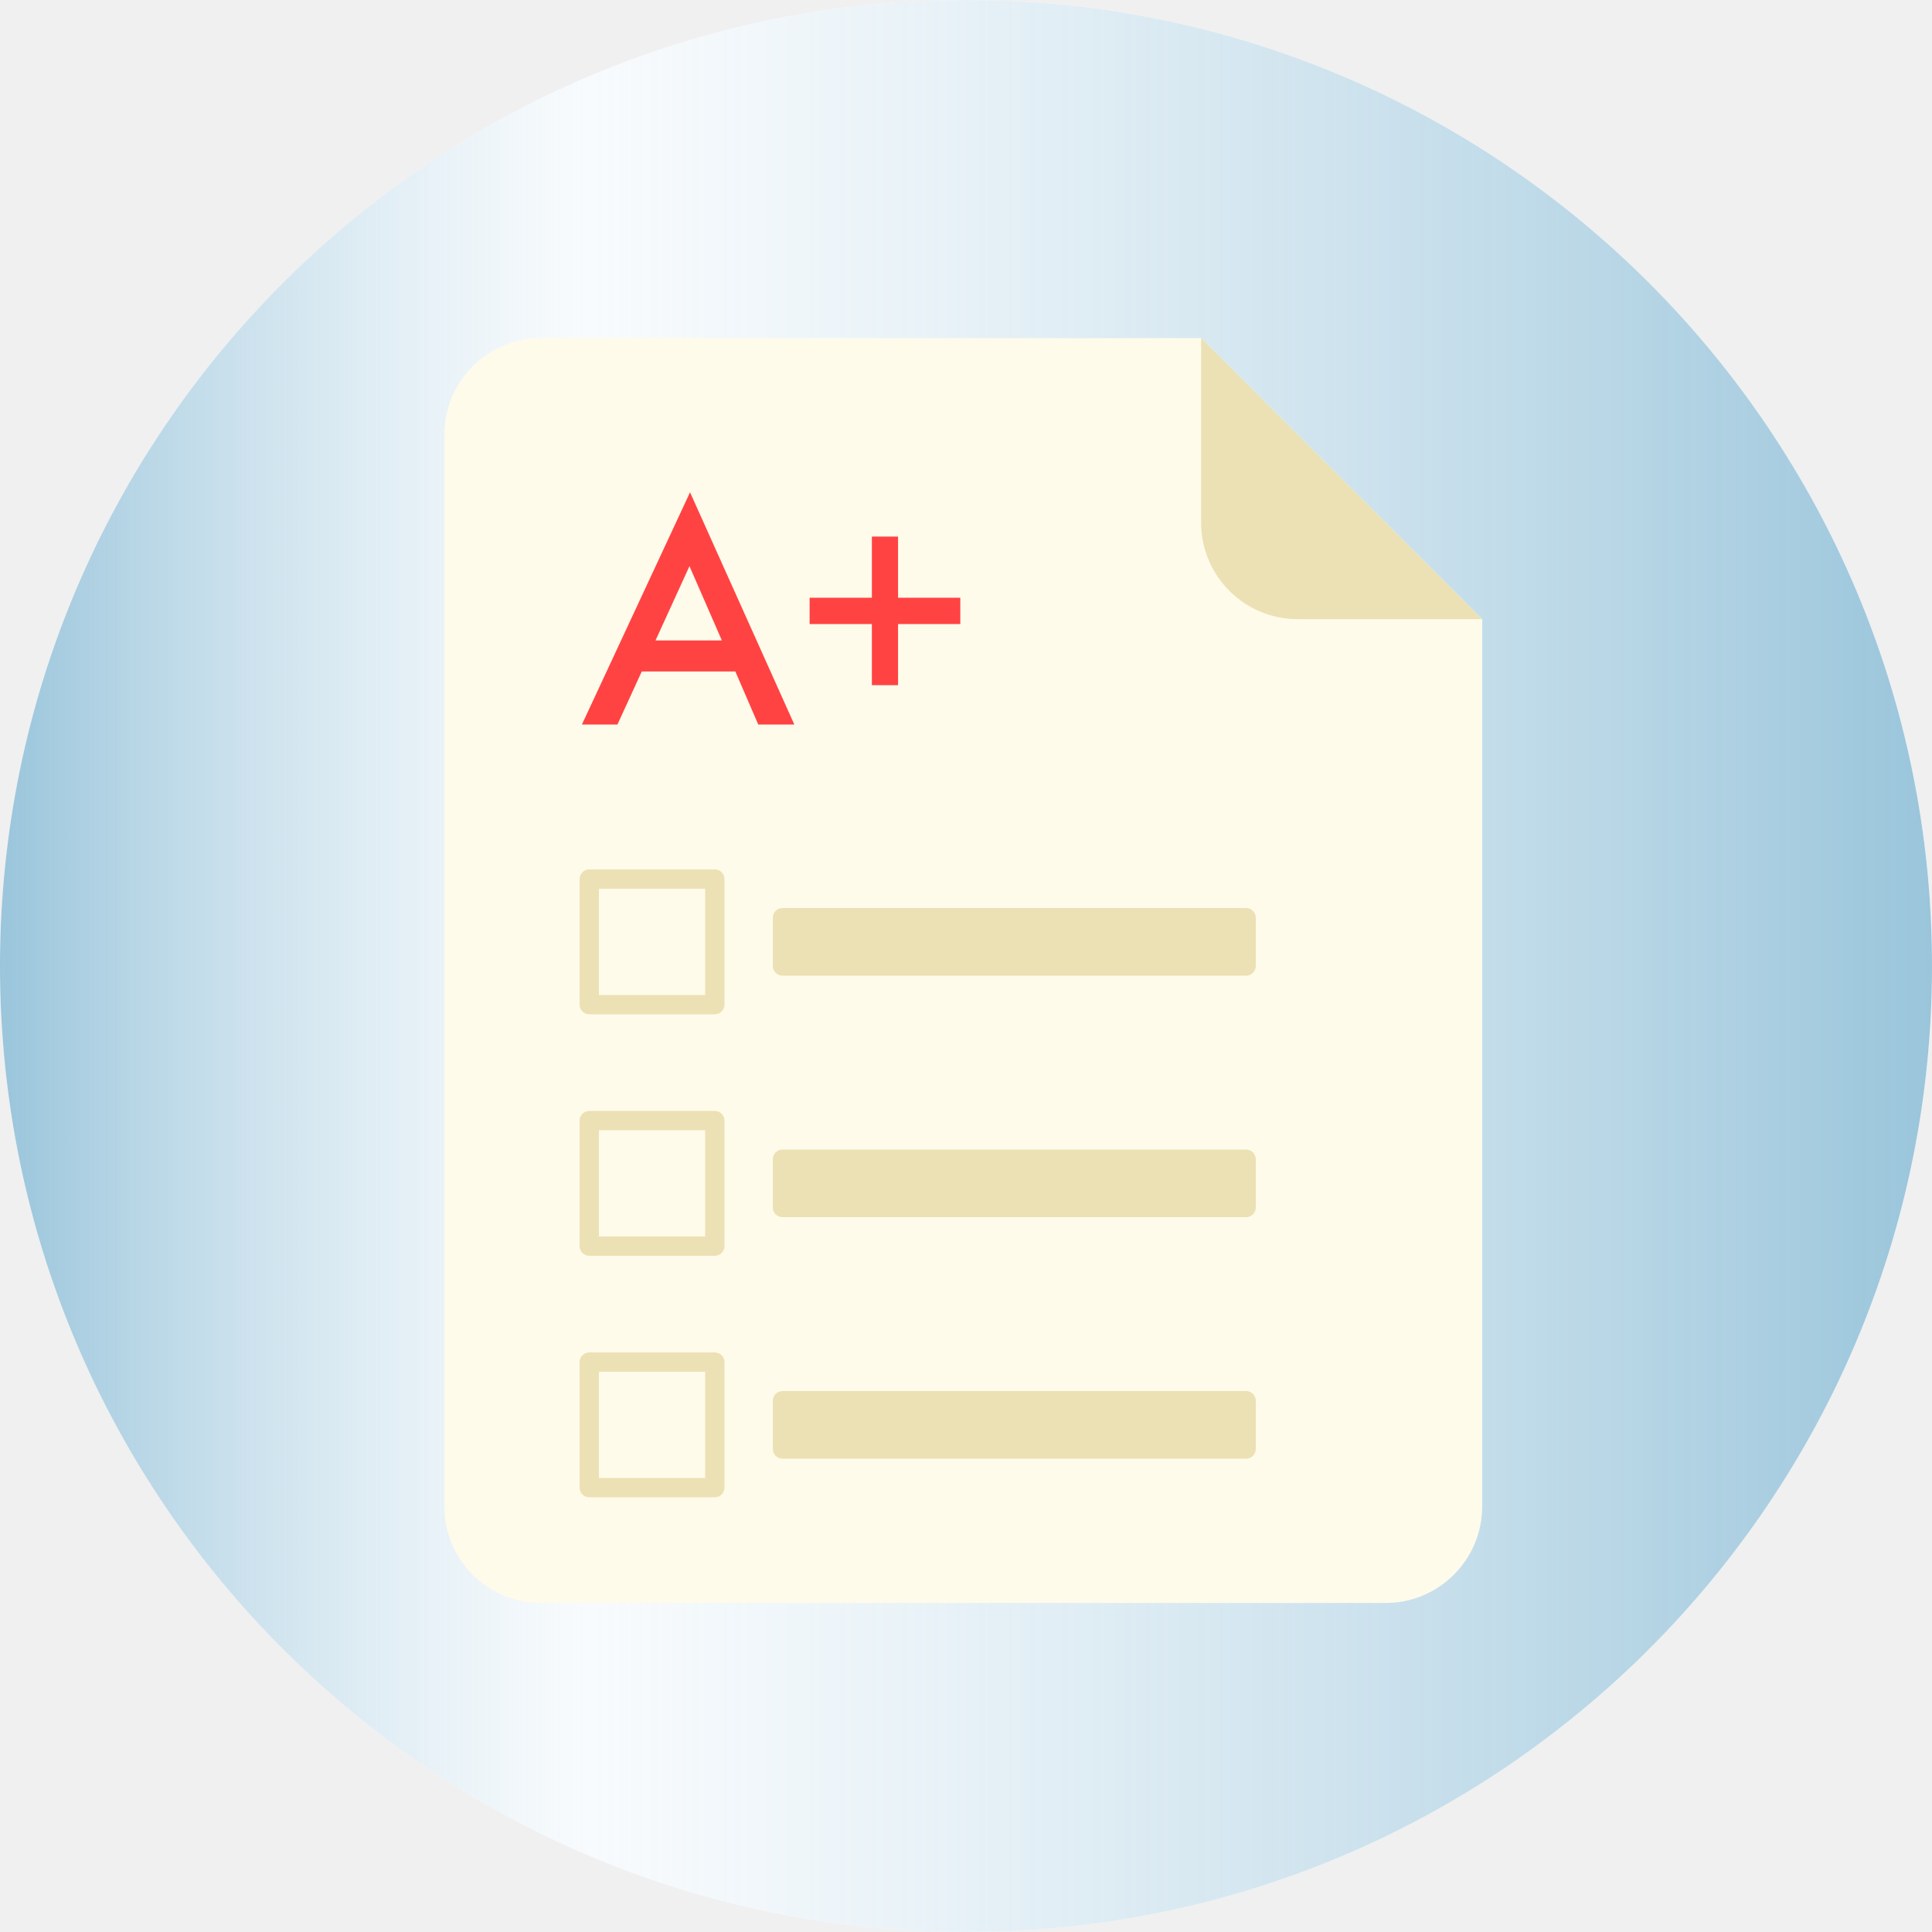
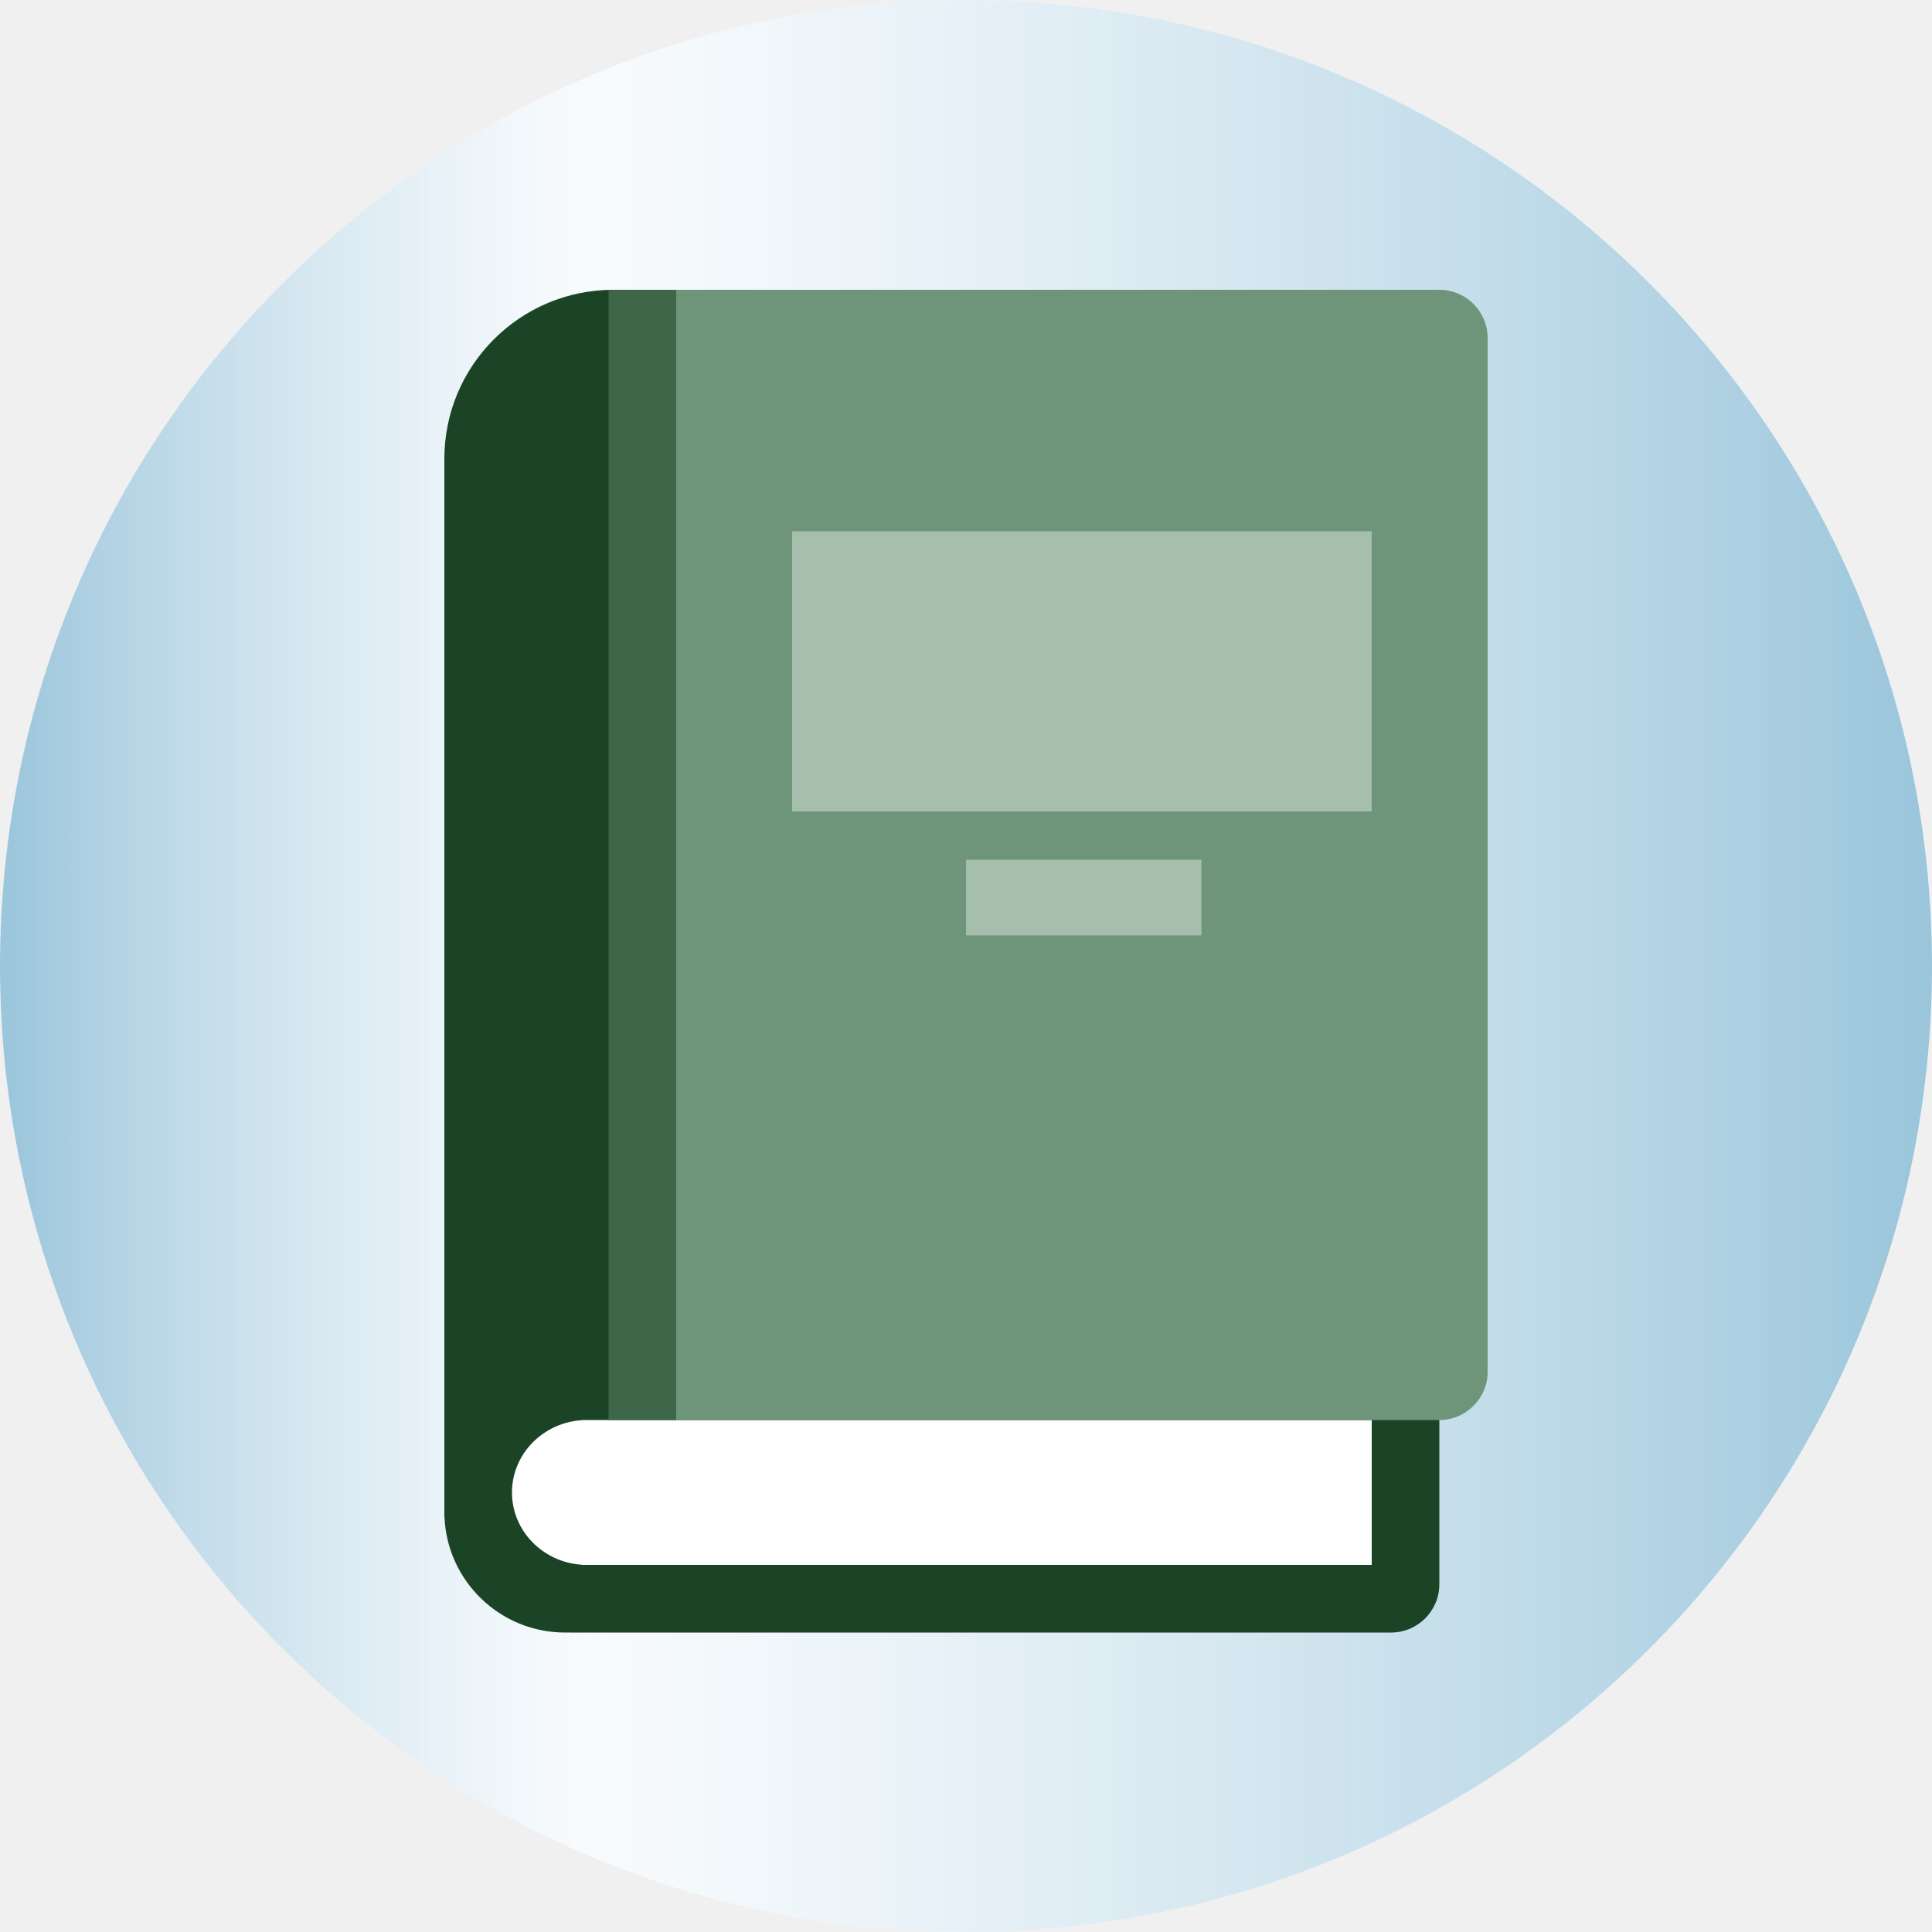
<svg xmlns="http://www.w3.org/2000/svg" width="200" height="200" viewBox="0 0 200 200" fill="none">
  <circle cx="100" cy="100" r="100" fill="white" />
  <circle cx="100" cy="100" r="100" fill="url(#paint0_linear)" />
-   <path fill-rule="evenodd" clip-rule="evenodd" d="M56 35C50.477 35 46 39.477 46 45V155.938C46 161.46 50.477 165.938 56 165.938H143.436C148.959 165.938 153.436 161.46 153.436 155.938V45L153.436 64.097L124.339 35H56Z" fill="#FFFBEB" />
-   <path fill-rule="evenodd" clip-rule="evenodd" d="M124.339 54.097C124.339 59.62 128.816 64.097 134.339 64.097H153.436L124.339 35V54.097Z" fill="#ECE1B4" />
-   <mask id="path-5-inside-1" fill="white">
-     <rect x="60" y="90" width="15" height="15" rx="1" />
-   </mask>
-   <rect x="60" y="90" width="15" height="15" rx="1" stroke="#ECE1B4" stroke-width="4" mask="url(#path-5-inside-1)" />
-   <mask id="path-6-inside-2" fill="white">
-     <rect x="60" y="115" width="15" height="15" rx="1" />
-   </mask>
-   <rect x="60" y="115" width="15" height="15" rx="1" stroke="#ECE1B4" stroke-width="4" mask="url(#path-6-inside-2)" />
-   <mask id="path-7-inside-3" fill="white">
-     <rect x="60" y="140" width="15" height="15" rx="1" />
-   </mask>
-   <rect x="60" y="140" width="15" height="15" rx="1" stroke="#ECE1B4" stroke-width="4" mask="url(#path-7-inside-3)" />
-   <rect x="80" y="94" width="50" height="7" rx="1" fill="#ECE1B4" />
-   <rect x="80" y="119" width="50" height="7" rx="1" fill="#ECE1B4" />
-   <rect x="80" y="144" width="50" height="7" rx="1" fill="#ECE1B4" />
-   <path d="M76.12 69.507H66.438L63.918 75H60.241L71.433 50.962L82.228 75H78.493L76.12 69.507ZM74.728 66.299L71.374 58.608L67.858 66.299H74.728ZM83.811 64.6V61.875H90.256V55.547H92.966V61.875H99.411V64.6H92.966V70.928H90.256V64.6H83.811Z" fill="#FF4343" />
+   <path fill-rule="evenodd" clip-rule="evenodd" d="M149 164C149 166.761 146.761 169 144 169H59C58.935 169 58.871 168.999 58.806 168.996C58.705 168.999 58.602 169 58.5 169C51.764 169 46.272 163.672 46.01 157H46L46 156.5L46 62.505C46 62.503 46 62.502 46 62.5V55V54.5V47.5C46 37.835 53.835 30 63.5 30C71.244 30 77.812 35.029 80.118 42L144 42C146.761 42 149 44.239 149 47L149 164Z" fill="#1B4426" />
+   <path fill-rule="evenodd" clip-rule="evenodd" d="M60.763 162H142V147H60.763H60.233V147.017C56.193 147.28 53 150.53 53 154.5C53 158.47 56.193 161.72 60.233 161.983V162H60.763Z" fill="white" />
+   <path fill-rule="evenodd" clip-rule="evenodd" d="M149 147C151.761 147 154 144.761 154 142V35C154 32.239 151.761 30 149 30H143.598H140.087L67 30L67 147H140.087H143.598H149Z" fill="#6E9579" />
+   <rect x="70" y="147" width="7" height="117" transform="rotate(180 70 147)" fill="#3E6649" />
+   <rect x="82" y="55" width="60" height="29" fill="#A6BFAD" />
+   <rect x="100" y="89" width="24.37" height="7.833" fill="#A6BFAD" />
  <defs>
    <linearGradient id="paint0_linear" x1="0" y1="100" x2="200" y2="100" gradientUnits="userSpaceOnUse">
      <stop stop-color="#9AC5DB" />
      <stop offset="0.304" stop-color="#F1F7FB" stop-opacity="0.5" />
      <stop offset="1" stop-color="#9AC5DB" />
    </linearGradient>
  </defs>
</svg>
